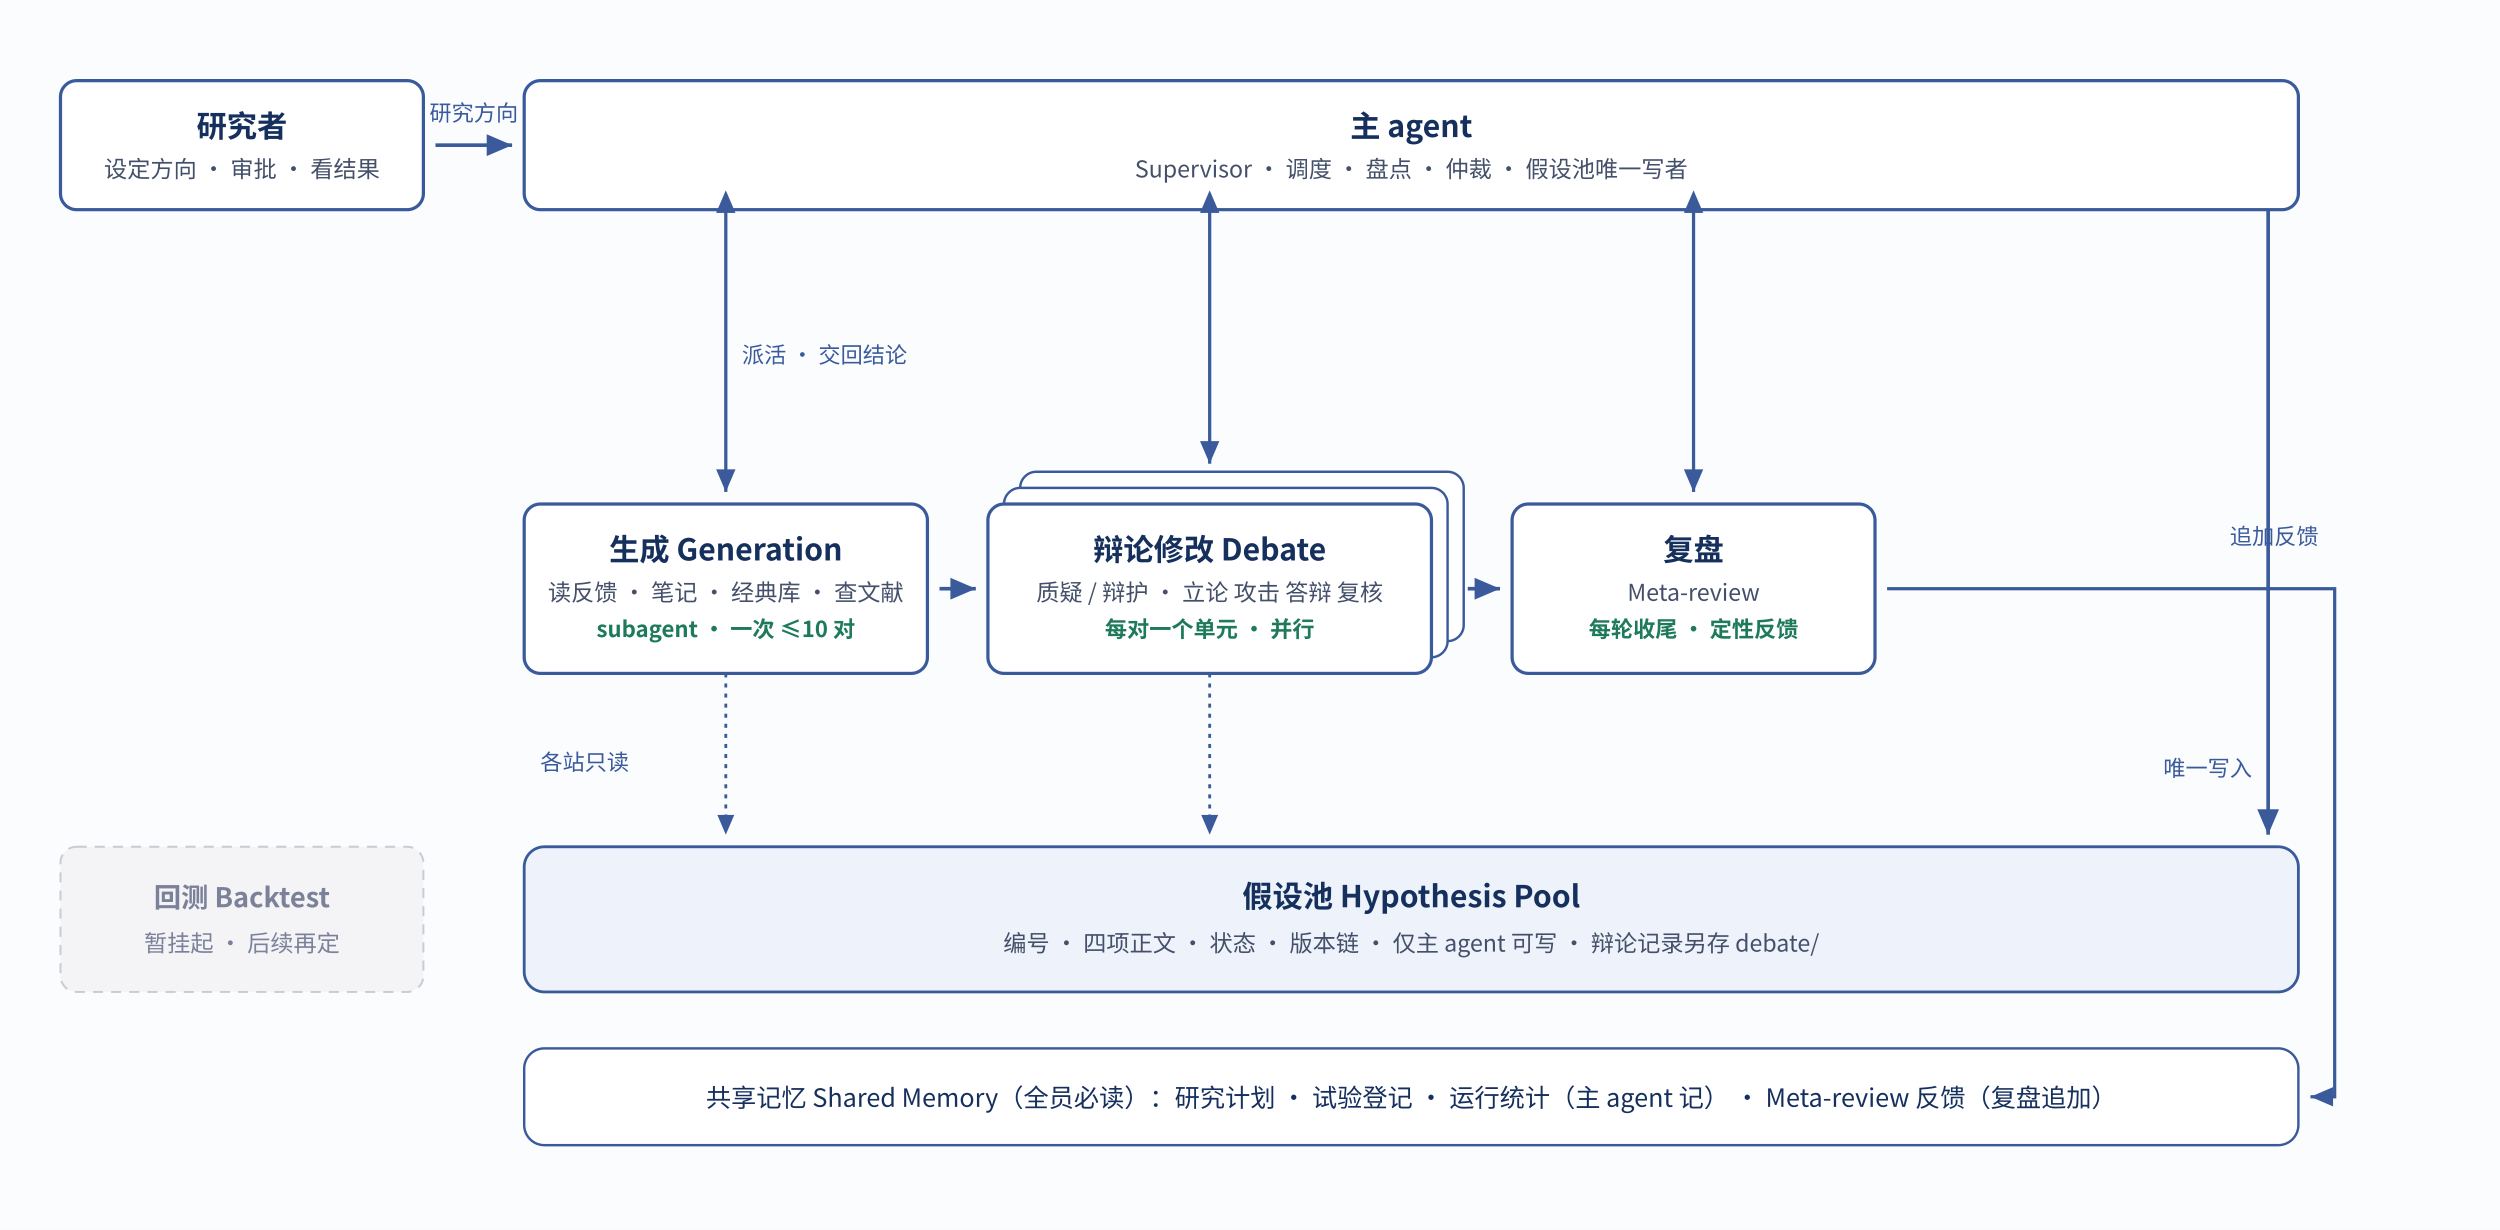
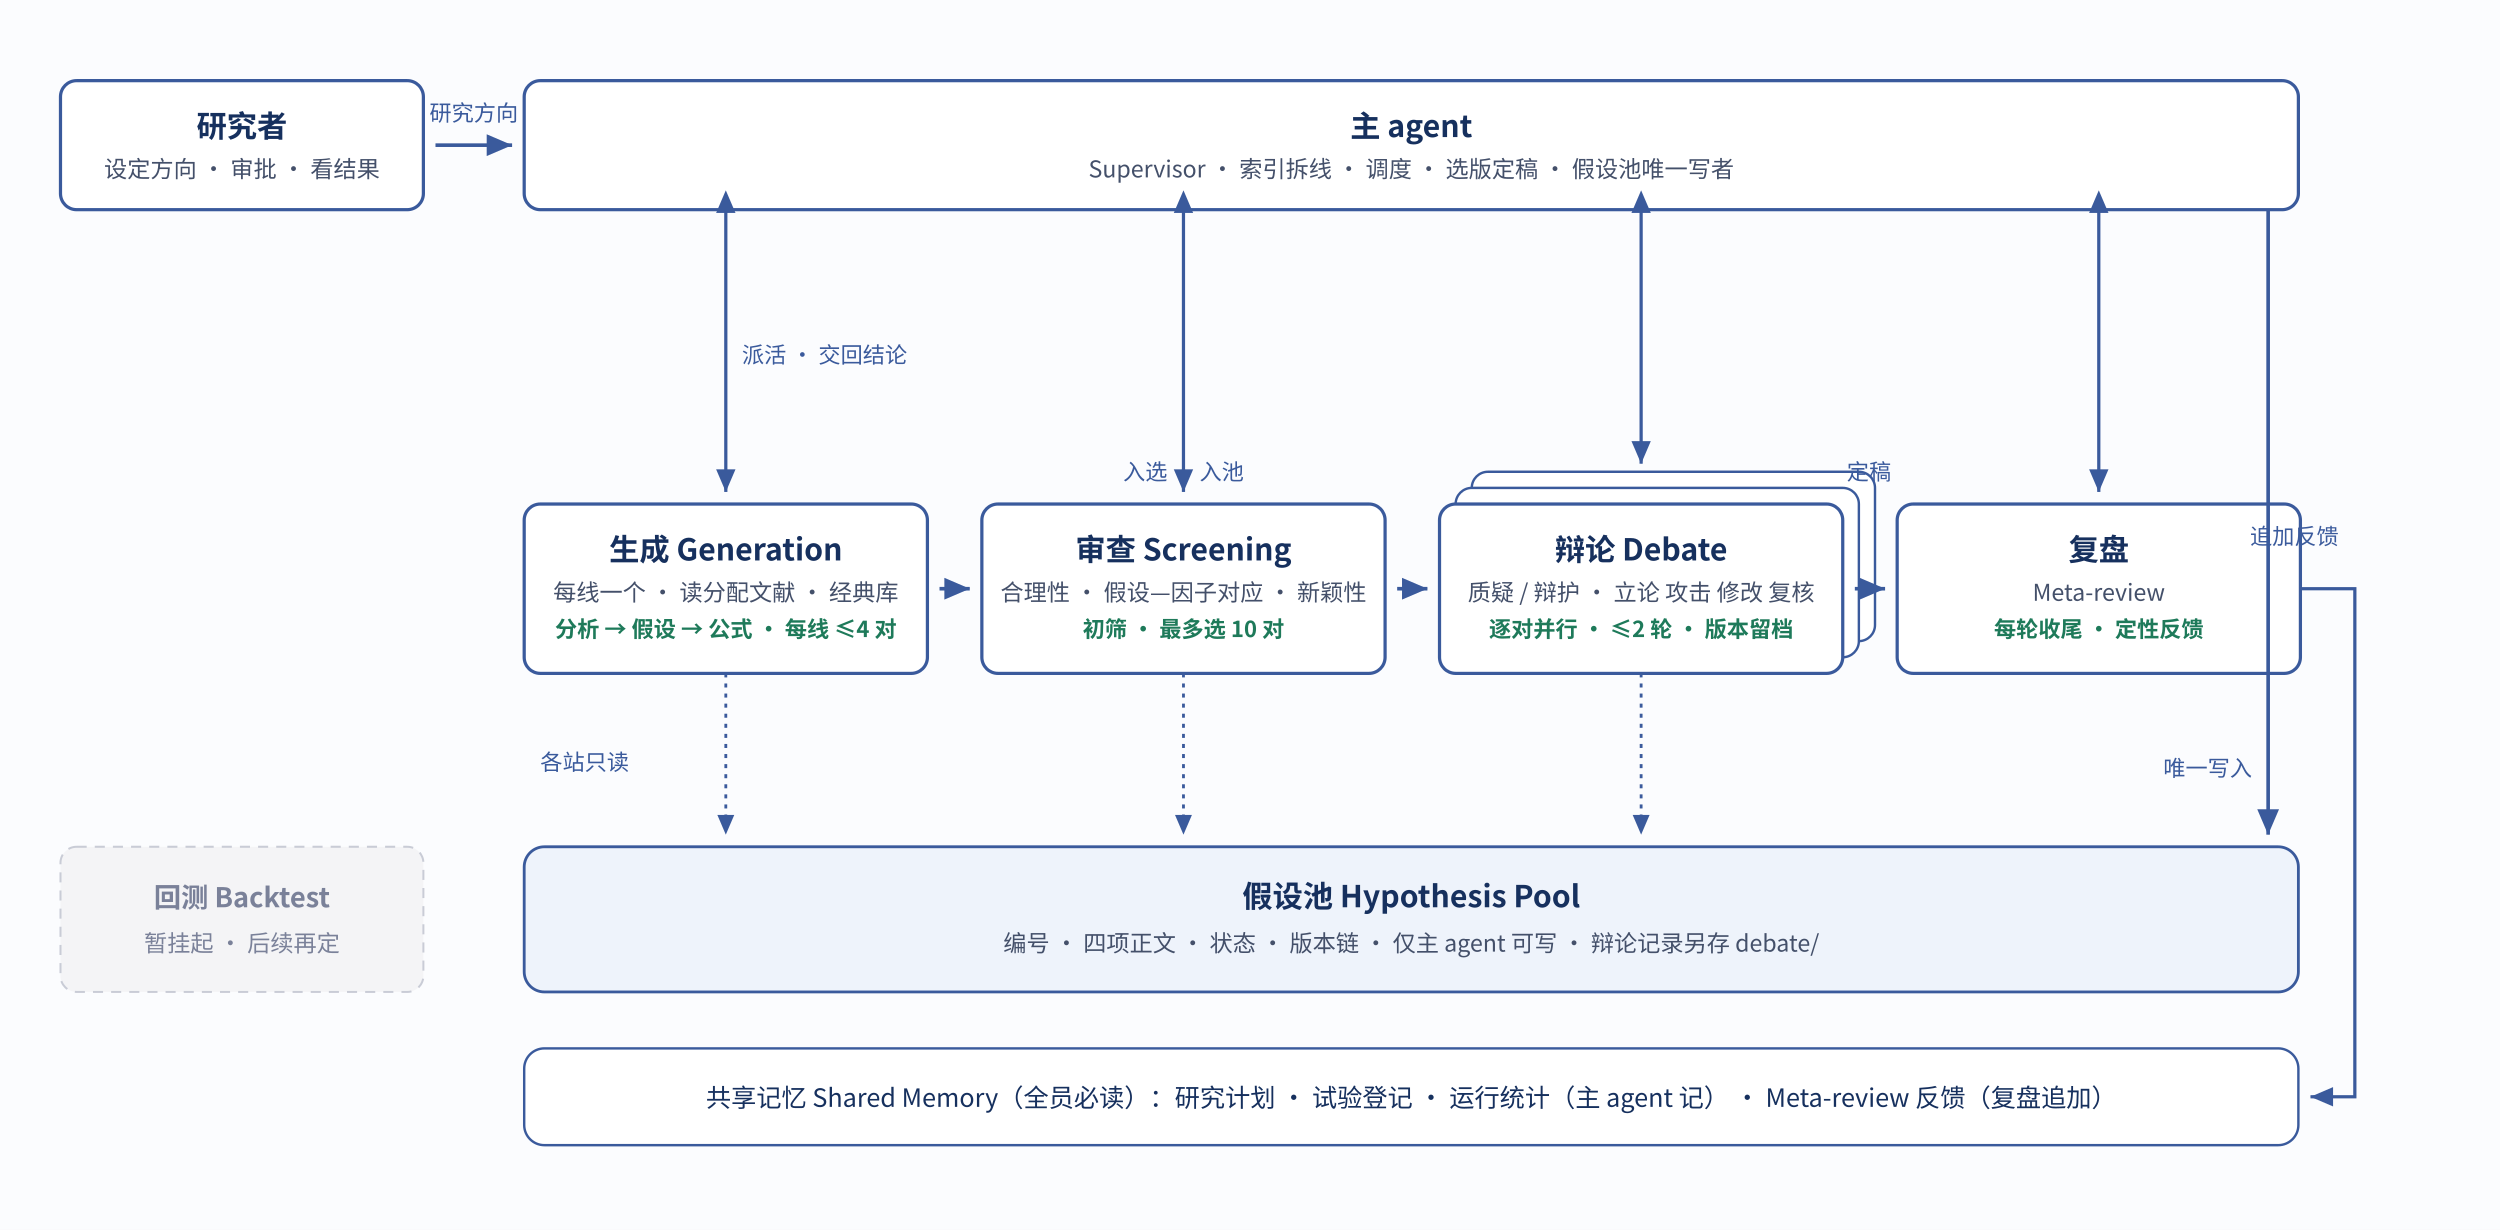
<svg xmlns="http://www.w3.org/2000/svg" viewBox="0 0 1240 610">
  <rect x="0" y="0" width="1240" height="610" fill="#fbfcfe" />
  <style>
  .box { fill:#ffffff; stroke:#3a5a9c; stroke-width:1.6; }
  .t { font-size:15px; font-weight:700; fill:#16305e; font-family:"PingFang SC","Microsoft YaHei","Noto Sans CJK SC",sans-serif; }
  .s { font-size:11.5px; fill:#44506a; font-family:"PingFang SC","Microsoft YaHei","Noto Sans CJK SC",sans-serif; }
  .e { font-size:11px; font-weight:700; fill:#1e7a5a; font-family:"PingFang SC","Microsoft YaHei","Noto Sans CJK SC",sans-serif; }
  .al { font-size:11px; fill:#3a5a9c; font-family:"PingFang SC","Microsoft YaHei","Noto Sans CJK SC",sans-serif; }
  text { font-family:"PingFang SC","Microsoft YaHei","Noto Sans CJK SC",sans-serif; }
</style>
  <defs>
    <marker id="ah" markerWidth="8" markerHeight="8" refX="7" refY="3" orient="auto">
      <path d="M0,0 L7,3 L0,6 Z" fill="#3a5a9c" />
    </marker>
    <marker id="ahs" markerWidth="8" markerHeight="8" refX="1" refY="3" orient="auto-start-reverse">
      <path d="M0,0 L7,3 L0,6 Z" fill="#3a5a9c" />
    </marker>
  </defs>
  <rect class="box" x="30" y="40" width="180" height="64" rx="8" />
  <text x="120" y="68" text-anchor="middle" class="t">研究者</text>
  <text x="120" y="88" text-anchor="middle" class="s">设定方向 · 审批 · 看结果</text>
  <rect class="box" x="260" y="40" width="880" height="64" rx="8" />
  <text x="700" y="68" text-anchor="middle" class="t">主 agent</text>
-   <text x="700" y="88" text-anchor="middle" class="s">Supervisor · 调度 · 盘点 · 仲裁 · 假设池唯一写者</text>
+   <text x="700" y="88" text-anchor="middle" class="s">Supervisor · 索引拆线 · 调度 · 选版定稿 · 假设池唯一写者</text>
  <path d="M216,72 L254,72" stroke="#3a5a9c" stroke-width="1.8" fill="none" marker-end="url(#ah)" />
  <text x="235" y="60" text-anchor="middle" class="al">研究方向</text>
  <path d="M360,104 L360,244" stroke="#3a5a9c" stroke-width="1.6" fill="none" marker-start="url(#ahs)" marker-end="url(#ah)" />
-   <path d="M600,104 L600,230" stroke="#3a5a9c" stroke-width="1.6" fill="none" marker-start="url(#ahs)" marker-end="url(#ah)" />
-   <path d="M840,104 L840,244" stroke="#3a5a9c" stroke-width="1.6" fill="none" marker-start="url(#ahs)" marker-end="url(#ah)" />
+   <path d="M587,104 L587,244" stroke="#3a5a9c" stroke-width="1.6" fill="none" marker-start="url(#ahs)" marker-end="url(#ah)" />
+   <path d="M814,104 L814,230" stroke="#3a5a9c" stroke-width="1.6" fill="none" marker-start="url(#ahs)" marker-end="url(#ah)" />
+   <path d="M1041,104 L1041,244" stroke="#3a5a9c" stroke-width="1.6" fill="none" marker-start="url(#ahs)" marker-end="url(#ah)" />
  <text x="368" y="180" class="al">派活 · 交回结论</text>
  <rect class="box" x="260" y="250" width="200" height="84" rx="8" />
  <text x="360" y="278" text-anchor="middle" class="t">生成 Generation</text>
-   <text x="360" y="298" text-anchor="middle" class="s">读反馈 · 笔记 · 经典库 · 查文献</text>
-   <text x="360" y="316" text-anchor="middle" class="e">subagent · 一次 ≤10 对</text>
-   <rect x="506" y="234" width="220" height="84" fill="#ffffff" stroke="#3a5a9c" stroke-width="1.2" rx="8" />
-   <rect x="498" y="242" width="220" height="84" fill="#ffffff" stroke="#3a5a9c" stroke-width="1.2" rx="8" />
-   <rect class="box" x="490" y="250" width="220" height="84" rx="8" />
-   <text x="600" y="278" text-anchor="middle" class="t">辩论修改 Debate</text>
-   <text x="600" y="298" text-anchor="middle" class="s">质疑 / 辩护 · 立论 攻击 答辩 复核</text>
-   <text x="600" y="316" text-anchor="middle" class="e">每对一个单元 · 并行</text>
-   <rect class="box" x="750" y="250" width="180" height="84" rx="8" />
-   <text x="840" y="278" text-anchor="middle" class="t">复盘</text>
-   <text x="840" y="298" text-anchor="middle" class="s">Meta-review</text>
-   <text x="840" y="316" text-anchor="middle" class="e">每轮收尾 · 定性反馈</text>
-   <path d="M466,292 L484,292" stroke="#3a5a9c" stroke-width="1.8" fill="none" marker-end="url(#ah)" />
-   <path d="M728,292 L744,292" stroke="#3a5a9c" stroke-width="1.8" fill="none" marker-end="url(#ah)" />
+   <text x="360" y="298" text-anchor="middle" class="s">每线一个 · 读分配文献 · 经典库</text>
+   <text x="360" y="316" text-anchor="middle" class="e">分析 → 假设 → 公式 · 每线 ≤4 对</text>
+   <rect class="box" x="487" y="250" width="200" height="84" rx="8" />
+   <text x="587" y="278" text-anchor="middle" class="t">审查 Screening</text>
+   <text x="587" y="298" text-anchor="middle" class="s">合理性 · 假设—因子对应 · 新颖性</text>
+   <text x="587" y="316" text-anchor="middle" class="e">初筛 · 最多选 10 对</text>
+   <rect x="730" y="234" width="200" height="84" fill="#ffffff" stroke="#3a5a9c" stroke-width="1.2" rx="8" />
+   <rect x="722" y="242" width="200" height="84" fill="#ffffff" stroke="#3a5a9c" stroke-width="1.2" rx="8" />
+   <rect class="box" x="714" y="250" width="200" height="84" rx="8" />
+   <text x="814" y="278" text-anchor="middle" class="t">辩论 Debate</text>
+   <text x="814" y="298" text-anchor="middle" class="s">质疑 / 辩护 · 立论 攻击 修改 复核</text>
+   <text x="814" y="316" text-anchor="middle" class="e">逐对并行 · ≤2 轮 · 版本留档</text>
+   <rect class="box" x="941" y="250" width="200" height="84" rx="8" />
+   <text x="1041" y="278" text-anchor="middle" class="t">复盘</text>
+   <text x="1041" y="298" text-anchor="middle" class="s">Meta-review</text>
+   <text x="1041" y="316" text-anchor="middle" class="e">每轮收尾 · 定性反馈</text>
+   <path d="M466,292 L481,292" stroke="#3a5a9c" stroke-width="1.8" fill="none" marker-end="url(#ah)" />
+   <path d="M693,292 L708,292" stroke="#3a5a9c" stroke-width="1.8" fill="none" marker-end="url(#ah)" />
+   <path d="M920,292 L935,292" stroke="#3a5a9c" stroke-width="1.8" fill="none" marker-end="url(#ah)" />
+   <text x="587" y="238" text-anchor="middle" class="al">入选 · 入池</text>
+   <text x="927" y="238" text-anchor="middle" class="al">定稿</text>
  <path d="M360,334 L360,414" stroke="#3a5a9c" stroke-width="1.4" stroke-dasharray="2 3" fill="none" marker-end="url(#ah)" />
-   <path d="M600,334 L600,414" stroke="#3a5a9c" stroke-width="1.4" stroke-dasharray="2 3" fill="none" marker-end="url(#ah)" />
+   <path d="M587,334 L587,414" stroke="#3a5a9c" stroke-width="1.4" stroke-dasharray="2 3" fill="none" marker-end="url(#ah)" />
+   <path d="M814,334 L814,414" stroke="#3a5a9c" stroke-width="1.4" stroke-dasharray="2 3" fill="none" marker-end="url(#ah)" />
  <text x="268" y="382" class="al">各站只读</text>
  <path d="M1125,104 L1125,414" stroke="#3a5a9c" stroke-width="1.8" fill="none" marker-end="url(#ah)" />
  <text x="1117" y="385" text-anchor="end" class="al">唯一写入</text>
  <rect x="30" y="420" width="180" height="72" fill="#f4f4f6" stroke="#c9ccd6" stroke-dasharray="5 4" rx="8" />
  <text x="120" y="450" text-anchor="middle" class="t" style="font-size:13.5px; fill:#7a8199;">回测 Backtest</text>
  <text x="120" y="472" text-anchor="middle" class="s" style="fill:#7a8199">暂挂起 · 后续再定</text>
  <rect x="260" y="420" width="880" height="72" fill="#eef3fb" stroke="#3a5a9c" stroke-width="1.4" rx="10" />
  <text x="700" y="450" text-anchor="middle" class="t">假设池 Hypothesis Pool</text>
  <text x="700" y="472" text-anchor="middle" class="s">编号 · 四项正文 · 状态 · 版本链 · 仅主 agent 可写 · 辩论记录另存 debate/</text>
-   <path d="M936,292 L1158,292 L1158,544 L1146,544" stroke="#3a5a9c" stroke-width="1.6" fill="none" marker-end="url(#ah)" />
-   <text x="1150" y="270" text-anchor="end" class="al">追加反馈</text>
+   <path d="M1141,292 L1168,292 L1168,544 L1146,544" stroke="#3a5a9c" stroke-width="1.6" fill="none" marker-end="url(#ah)" />
+   <text x="1160" y="270" text-anchor="end" class="al">追加反馈</text>
  <rect x="260" y="520" width="880" height="48" fill="#ffffff" stroke="#3a5a9c" stroke-width="1.2" rx="10" />
  <text x="700" y="549" text-anchor="middle" style="font-size:12.5px; fill:#16305e;">共享记忆 Shared Memory（全员必读）：研究计划 · 试验登记 · 运行统计（主 agent 记） · Meta-review 反馈（复盘追加）</text>
</svg>
